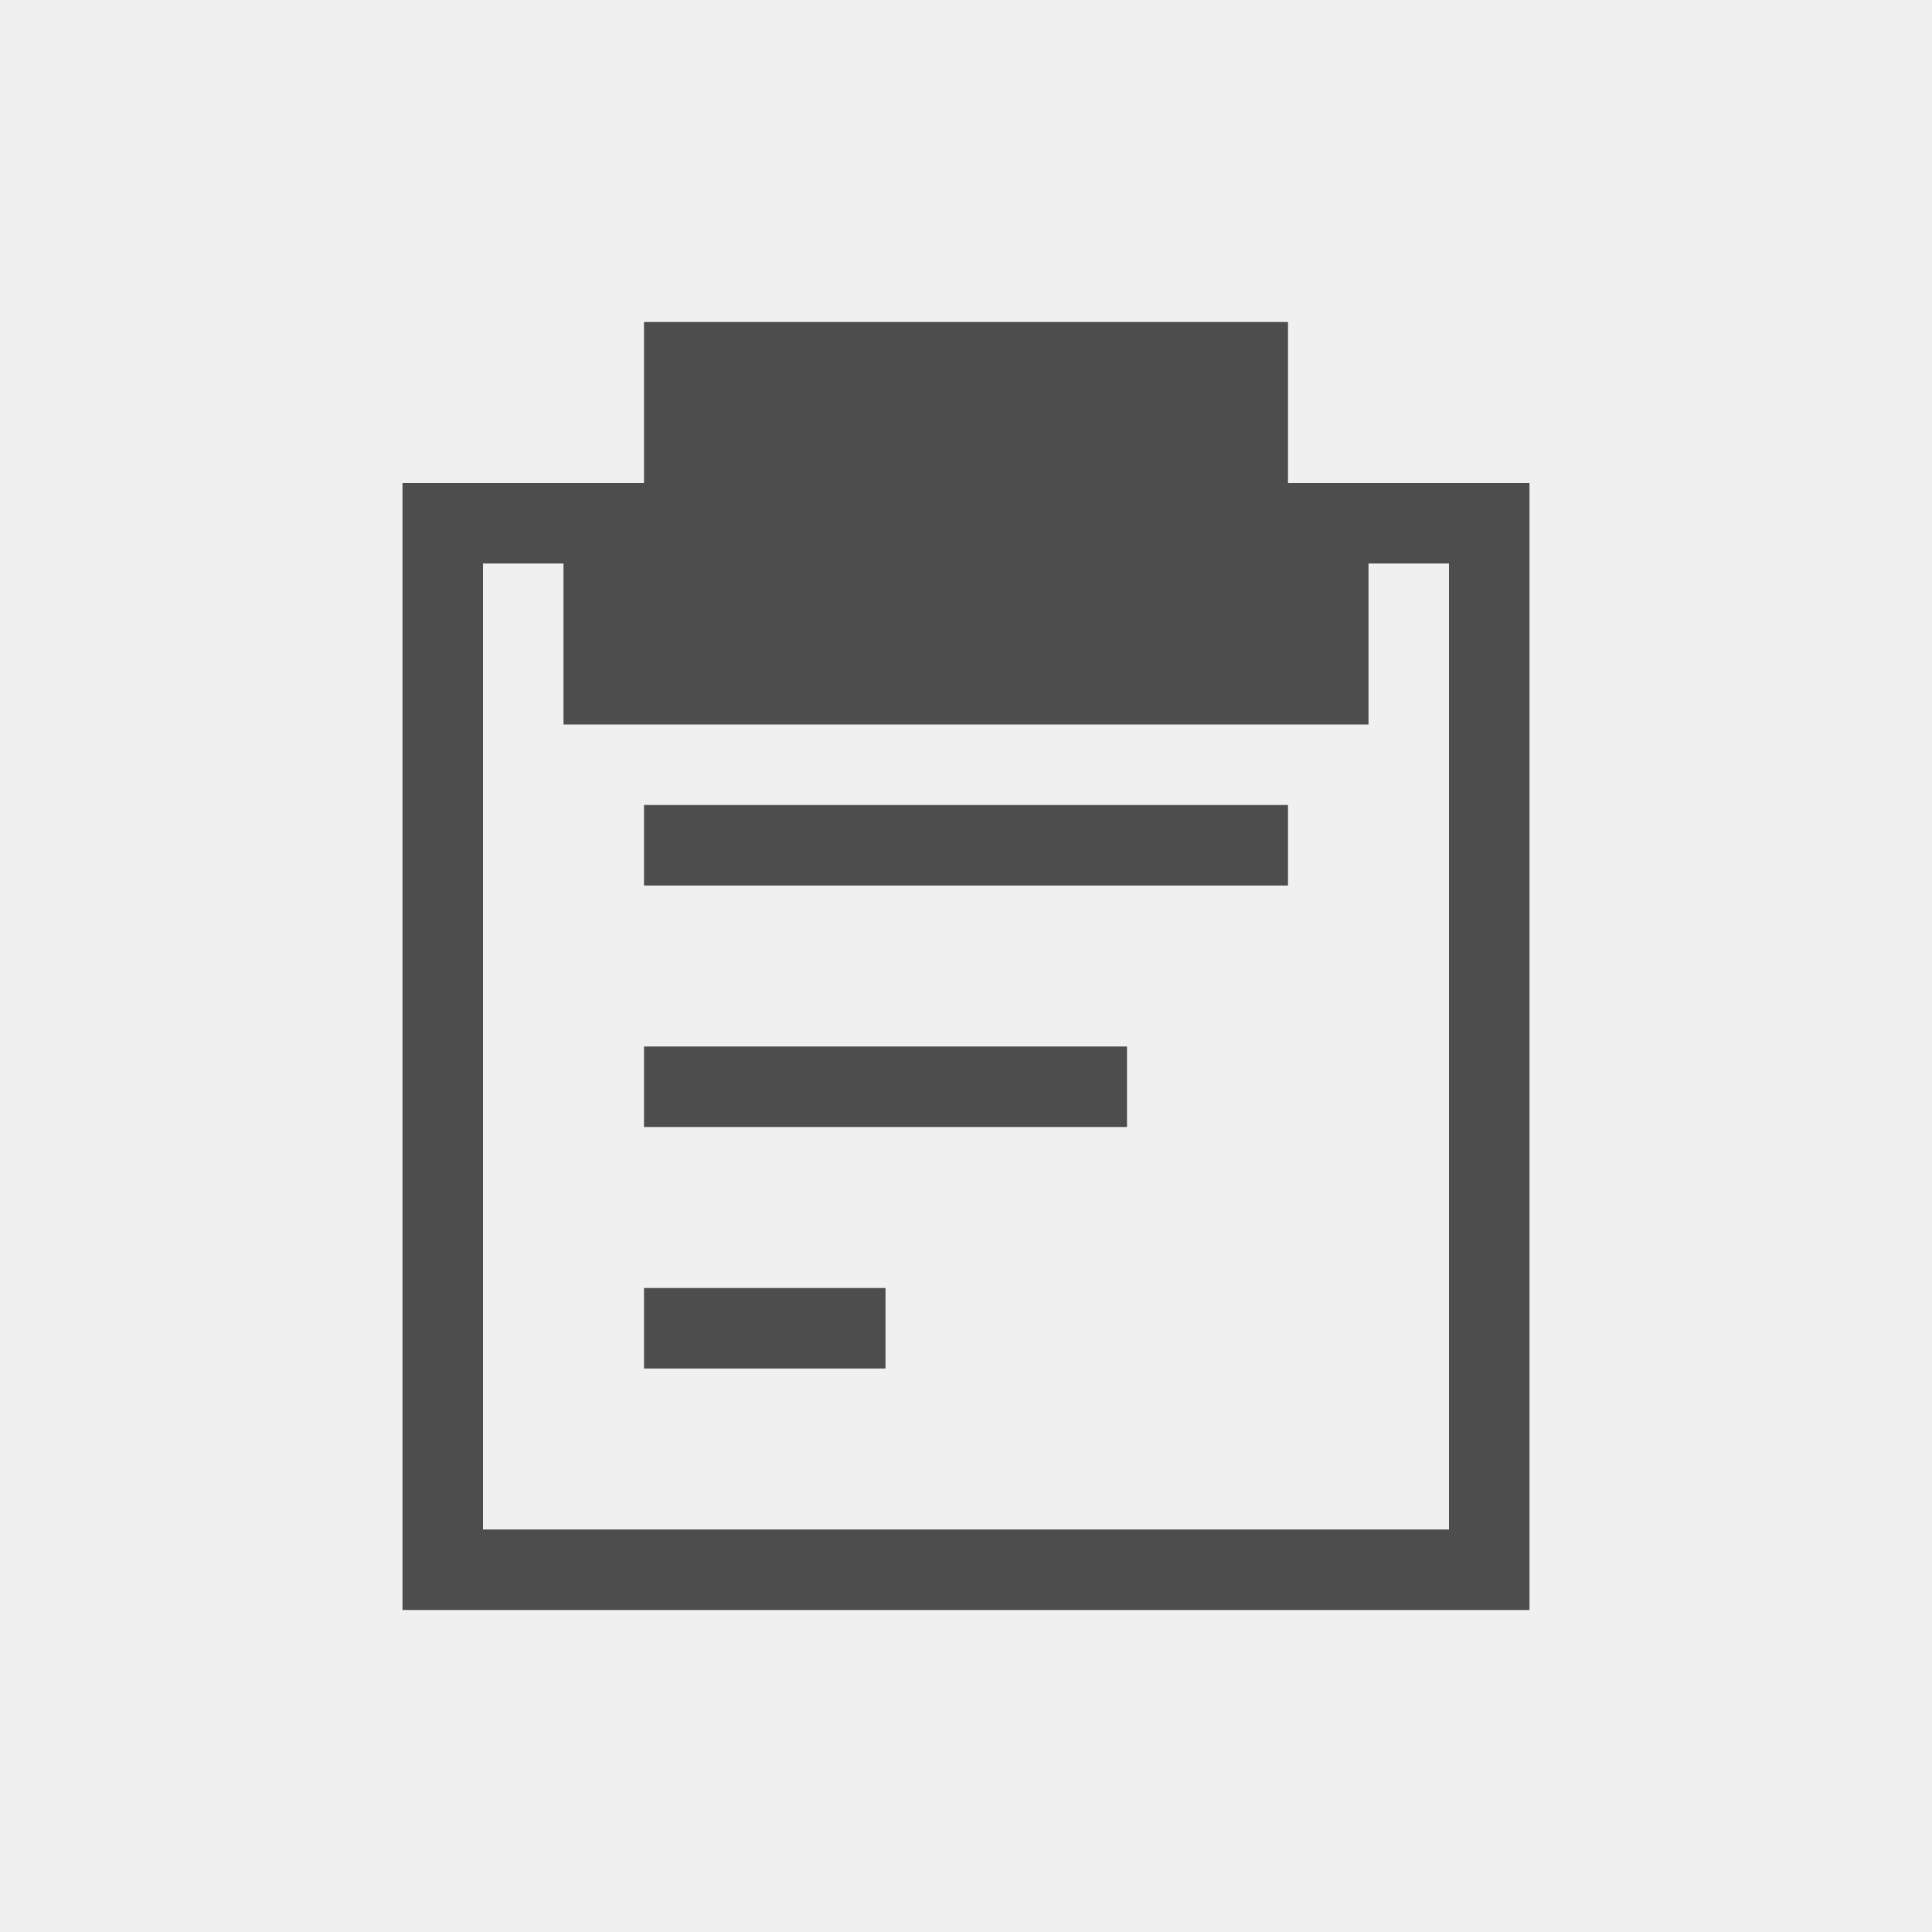
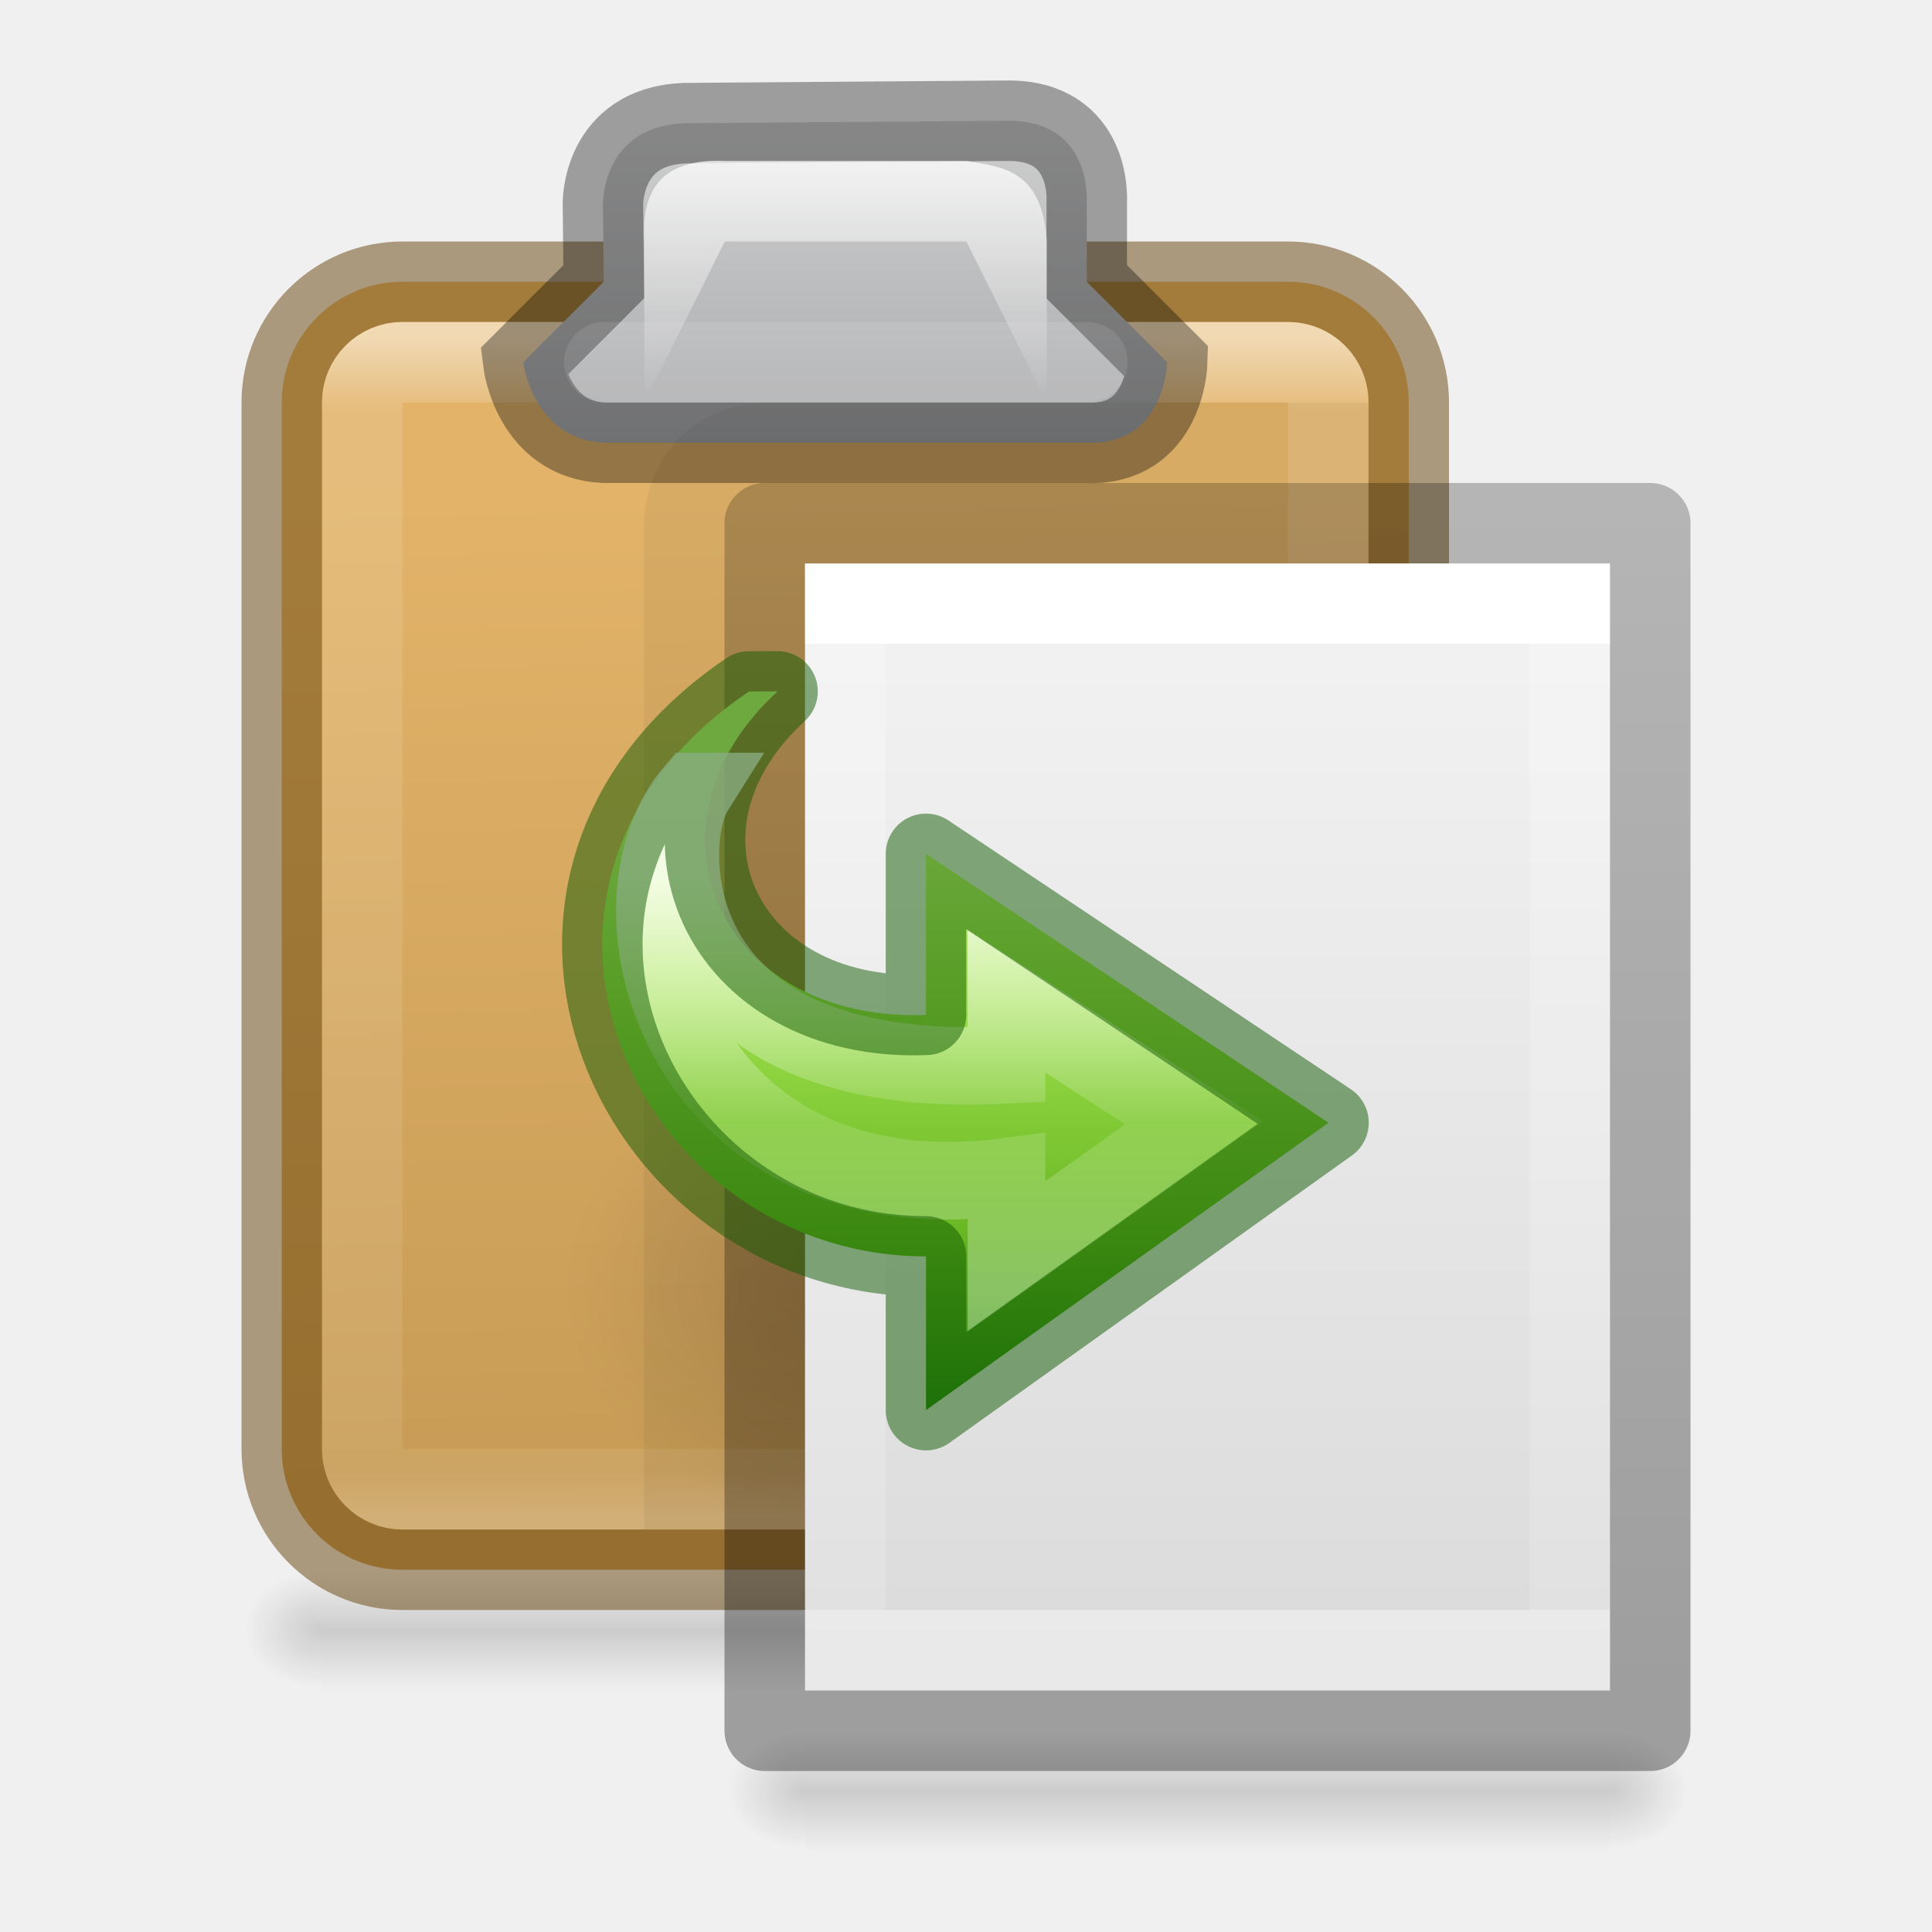
- <svg xmlns="http://www.w3.org/2000/svg" viewBox="0 0 24 24">
-   <path style="fill:#4d4d4d" d="M 8 4 L 8 6 L 6 6 L 5 6 L 5 20 L 6 20 L 19 20 L 19 19 L 19 6 L 18 6 L 16 6 L 16 4 L 8 4 z M 6 7 L 7 7 L 7 9 L 17 9 L 17 7 L 18 7 L 18 19 L 6 19 L 6 7 z M 8 10 L 8 11 L 16 11 L 16 10 L 8 10 z M 8 13 L 8 14 L 14 14 L 14 13 L 8 13 z M 8 16 L 8 17 L 11 17 L 11 16 L 8 16 z " />
+ <svg xmlns="http://www.w3.org/2000/svg" xmlns:xlink="http://www.w3.org/1999/xlink" height="24" width="24">
+   <linearGradient id="a">
+     <stop offset="0" />
+     <stop offset="1" stop-opacity="0" />
+   </linearGradient>
+   <radialGradient id="b" cx="24.837" cy="36.421" gradientTransform="matrix(-.25568 0 0 -.19176 17.353 22.984)" gradientUnits="userSpaceOnUse" r="15.645" xlink:href="#a" />
+   <linearGradient id="c" gradientTransform="matrix(.27962 0 0 -.26116 5.022 18.693)" gradientUnits="userSpaceOnUse" x1="25.469" x2="25.469" y1="32.841" y2="2.724">
+     <stop offset="0" stop-color="#cdf87e" />
+     <stop offset=".262" stop-color="#a2e34f" />
+     <stop offset=".661" stop-color="#68b723" />
+     <stop offset="1" stop-color="#1d7e0d" />
+   </linearGradient>
+   <linearGradient id="d" gradientTransform="matrix(0 .30606 .3277 0 5.52 4.564)" gradientUnits="userSpaceOnUse" x1="20.797" x2="37.474" y1="20.649" y2="20.649">
+     <stop offset="0" stop-color="#fff" />
+     <stop offset=".512" stop-color="#fff" stop-opacity=".235" />
+     <stop offset=".585" stop-color="#fff" stop-opacity=".157" />
+     <stop offset="1" stop-color="#fff" stop-opacity=".392" />
+   </linearGradient>
+   <linearGradient id="e" gradientTransform="matrix(.2857 0 0 .3042 1.143 .233)" gradientUnits="userSpaceOnUse" x1="25.132" x2="25.132" y1=".985" y2="47.013">
+     <stop offset="0" stop-color="#f4f4f4" />
+     <stop offset="1" stop-color="#dbdbdb" />
+   </linearGradient>
+   <linearGradient id="f" gradientTransform="matrix(.24324 0 0 .35135 2.162 -.432)" gradientUnits="userSpaceOnUse" x1="24" x2="24" y1="6.923" y2="41.077">
+     <stop offset="0" stop-color="#fff" />
+     <stop offset="0" stop-color="#fff" stop-opacity=".235" />
+     <stop offset="1" stop-color="#fff" stop-opacity=".157" />
+     <stop offset="1" stop-color="#fff" stop-opacity=".392" />
+   </linearGradient>
+   <linearGradient id="g" gradientTransform="matrix(.2538 0 0 .30502 19.13 -.685)" gradientUnits="userSpaceOnUse" x1="-51.786" x2="-51.786" y1="50.786" y2="2.906">
+     <stop offset="0" stop-opacity=".34" />
+     <stop offset="1" stop-opacity=".247" />
+   </linearGradient>
+   <linearGradient id="h" gradientTransform="matrix(.0207 0 0 .00618 23.006 8.634)" gradientUnits="userSpaceOnUse" x1="302.857" x2="302.857" y1="366.648" y2="609.505">
+     <stop offset="0" stop-opacity="0" />
+     <stop offset=".5" />
+     <stop offset="1" stop-opacity="0" />
+   </linearGradient>
+   <radialGradient id="i" cx="605.714" cy="486.648" gradientTransform="matrix(-.00803 0 0 .00618 30.332 8.634)" gradientUnits="userSpaceOnUse" r="117.143" xlink:href="#a" />
+   <radialGradient id="j" cx="605.714" cy="486.648" gradientTransform="matrix(.00803 0 0 .00618 30.65 8.634)" gradientUnits="userSpaceOnUse" r="117.143" xlink:href="#a" />
+   <linearGradient id="k" gradientTransform="matrix(.46667 0 0 .5 -.933 .75)" gradientUnits="userSpaceOnUse" x1="25.5" x2="26" y1="-13.625" y2="-39.125">
+     <stop offset="0" stop-color="#e2b369" />
+     <stop offset="1" stop-color="#c79b55" />
+   </linearGradient>
+   <linearGradient id="l" gradientTransform="matrix(.42857 0 0 .46667 0 -.067)" gradientUnits="userSpaceOnUse" x1="14.389" x2="14.389" y1="-8.841" y2="-40.204">
+     <stop offset="0" stop-color="#fff" />
+     <stop offset=".062" stop-color="#fff" stop-opacity=".235" />
+     <stop offset=".963" stop-color="#fff" stop-opacity=".157" />
+     <stop offset="1" stop-color="#fff" stop-opacity=".392" />
+   </linearGradient>
+   <linearGradient id="m" gradientUnits="userSpaceOnUse" x1="10" x2="10" y1="-1" y2="9">
+     <stop offset="0" stop-color="#fff" />
+     <stop offset=".066" stop-color="#ddd" />
+     <stop offset=".661" stop-color="#abacae" />
+     <stop offset="1" stop-color="#89898b" />
+   </linearGradient>
+   <linearGradient id="n" gradientUnits="userSpaceOnUse" x1="10.502" x2="10.502" y1=".998" y2="5">
+     <stop offset="0" stop-color="#fff" />
+     <stop offset="1" stop-color="#fff" stop-opacity="0" />
+   </linearGradient>
+   <path d="m25.492 10.898h10v1.5h-10z" fill="url(#h)" opacity=".15" transform="translate(-21.492 8.602)" />
+   <path d="m25.492 10.898v1.5c-.414.003-1-.336-1-.75s.46-.75 1-.75z" fill="url(#i)" opacity=".15" transform="translate(-21.492 8.602)" />
+   <path d="m35.492 10.898v1.5c.414.003 1-.336 1-.75s-.462-.75-1-.75z" fill="url(#j)" opacity=".15" transform="translate(-21.492 8.602)" />
+   <rect display="block" fill="url(#k)" height="16" rx="1.5" stroke="#66430b" stroke-opacity=".498" transform="scale(1 -1)" width="14" x="3.5" y="-19.5" />
+   <rect display="block" fill="none" height="14" opacity=".5" rx=".5" stroke="url(#l)" transform="scale(1 -1)" width="12" x="4.5" y="-18.5" />
+   <path d="m11.5 5.5c.972.044 1-1 1-1l-1-1v-1s.07-1.02-1-1l-4 .03c-1.026.043-1.01 1.002-1.01 1.002l.01.968-1 1s.116.956 1 1z" display="block" fill="url(#m)" stroke="#000" stroke-opacity=".345" transform="translate(2)" />
+   <path d="m6.004 5v-2c-.04-.632.208-1.034 1-1h3c.463.074.942.116 1 1v2l-1-2h-3z" fill="url(#n)" transform="translate(2)" />
+   <path d="m7.507 4.5h6" fill="none" opacity=".1" stroke="#fff" stroke-linecap="round" />
+   <path d="m8.5 19v-12.5s0-.937 1-1h7.5" fill="none" opacity=".05" stroke="#000" stroke-linejoin="round" />
+   <path d="m7.003 16a4 3 0 1 1 8 0 4 3 0 0 1 -8 0z" fill="url(#b)" fill-rule="evenodd" opacity=".141" />
+   <path d="m3 1h10v14h-10z" fill="url(#e)" transform="translate(7 6)" />
+   <path d="m12.5 14.5h-9v-13h9z" fill="none" stroke="url(#f)" stroke-linecap="round" transform="translate(7 6)" />
+   <path d="m2.5.5h11v15h-11z" fill="none" stroke="url(#g)" stroke-linejoin="round" transform="translate(7 6)" />
+   <path d="m25.492 10.898h10v1.5h-10z" fill="url(#h)" opacity=".15" transform="translate(-15.492 10.602)" />
+   <path d="m25.492 10.898v1.5c-.414.003-1-.336-1-.75s.46-.75 1-.75z" fill="url(#i)" opacity=".15" transform="translate(-15.492 10.602)" />
+   <path d="m35.492 10.898v1.5c.414.003 1-.336 1-.75s-.462-.75-1-.75z" fill="url(#j)" opacity=".15" transform="translate(-15.492 10.602)" />
+   <path d="m9.303 8.59c-3.55 2.404-1.418 7.017 2.2 7.017v1.91l5-3.57-5-3.34v2c-2.553.1-3.67-2.34-1.844-4.018z" display="block" fill="url(#c)" />
+   <g fill="none">
+     <path d="m8.62 9.833c-1.252 1.47-.124 5.31 3.883 4.785v.99l2.33-1.66-2.33-1.51v.79c-4.397.236-4.256-2.8-3.882-3.395z" display="block" opacity=".8" stroke="url(#d)" stroke-miterlimit="7" stroke-width=".964" />
+     <path d="m9.303 8.59c-3.55 2.404-1.418 7.017 2.2 7.017v1.91l5-3.57-5-3.34v2c-2.553.1-3.67-2.34-1.844-4.018z" opacity=".5" stroke="#0f5a00" stroke-linecap="round" stroke-linejoin="round" />
+   </g>
</svg>
